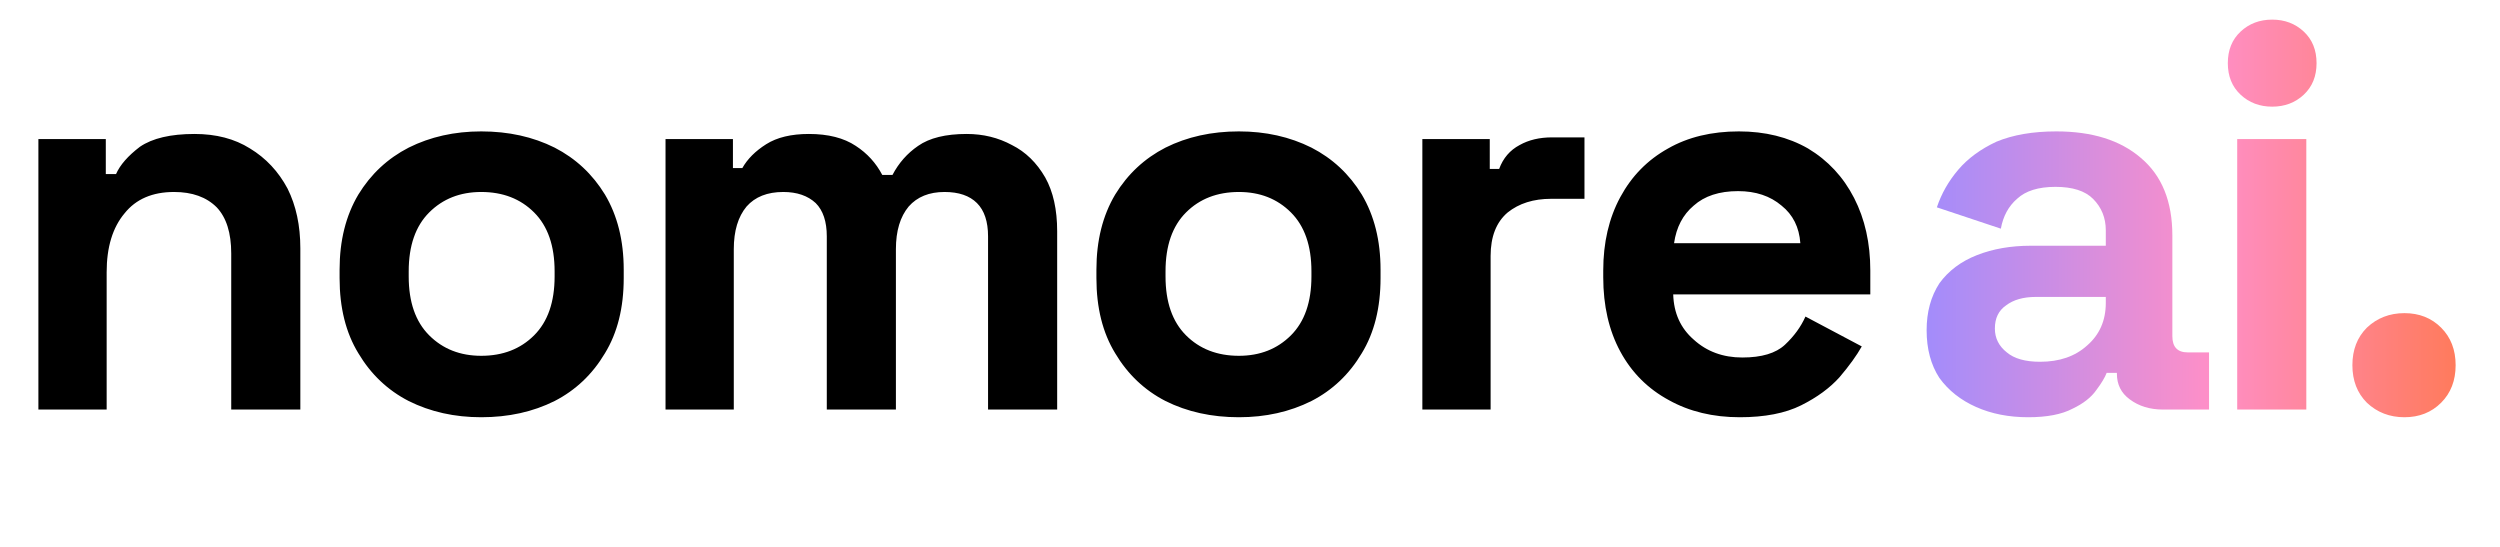
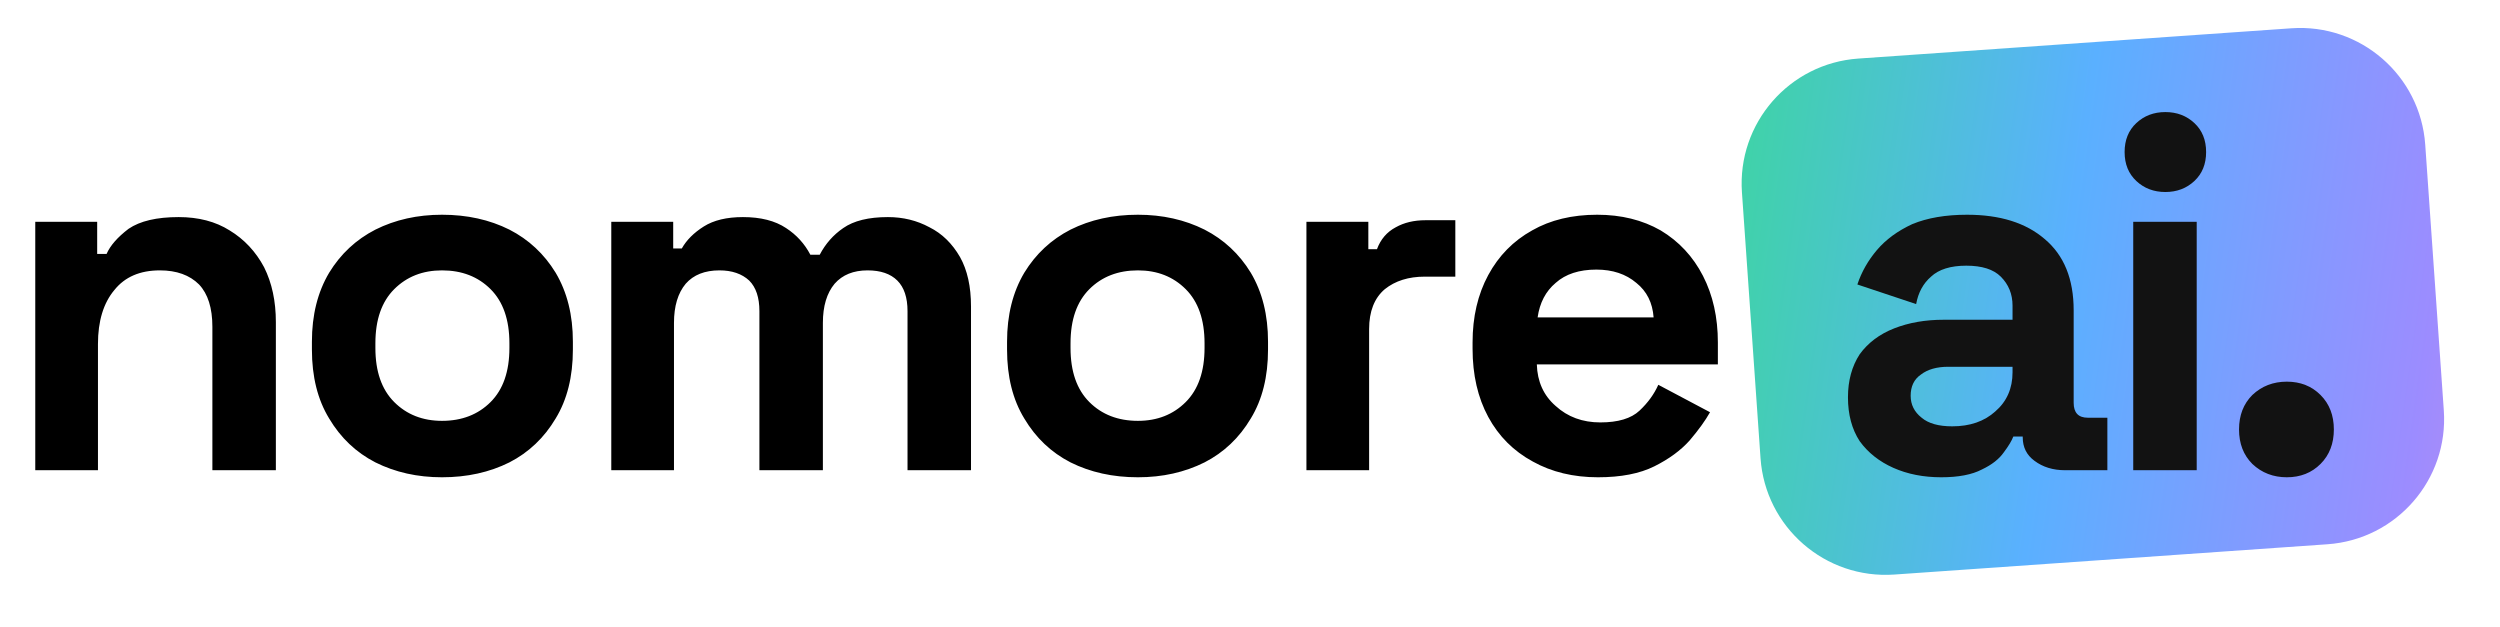
- <svg xmlns="http://www.w3.org/2000/svg" viewBox="0 14 293 64">
+ <svg xmlns="http://www.w3.org/2000/svg" viewBox="0 2 319 80">
  <defs>
-     <linearGradient id="nmai-g" gradientUnits="userSpaceOnUse" x1="223.3" y1="0" x2="288.7" y2="0">
-       <stop offset="0" stop-color="#9C8CFF" />
-       <stop offset=".55" stop-color="#FF8FC7" />
-       <stop offset="1" stop-color="#FF7A59" />
+     <linearGradient id="nmai-g" gradientUnits="userSpaceOnUse" x1="223.3" y1="0" x2="363.2" y2="30" spreadMethod="reflect">
+       <stop offset="0" stop-color="#3DD6A0" />
+       <stop offset=".33" stop-color="#5AB0FF" />
+       <stop offset=".66" stop-color="#9C8CFF" />
+       <stop offset="1" stop-color="#FF8FC7" />
+       <animateTransform attributeName="gradientTransform" type="translate" values="0 0;-105 0;0 0" dur="8s" repeatCount="indefinite" calcMode="spline" keySplines=".45 0 .55 1;.45 0 .55 1" />
    </linearGradient>
  </defs>
  <path d="M12.5 62L4.5 62L4.5 30.3L12.4 30.3L12.4 34.4L13.6 34.4Q14.3 32.8 16.4 31.2Q18.6 29.7 22.8 29.7Q26.6 29.7 29.3 31.4Q32.1 33.1 33.7 36.1Q35.2 39.1 35.2 43.1L35.2 62L27.1 62L27.1 43.7Q27.1 40.1 25.4 38.3Q23.6 36.5 20.4 36.5Q16.6 36.5 14.6 39Q12.5 41.5 12.5 45.9M56.4 62.9Q51.7 62.9 47.9 61Q44.2 59.1 42 55.4Q39.8 51.8 39.8 46.6L39.8 45.6Q39.8 40.5 42 36.8Q44.2 33.2 47.9 31.3Q51.7 29.4 56.4 29.4Q61.2 29.4 65 31.3Q68.7 33.2 70.9 36.8Q73.1 40.5 73.1 45.6L73.1 46.6Q73.1 51.8 70.9 55.4Q68.7 59.1 65 61Q61.2 62.9 56.4 62.9M56.4 55.7Q60.2 55.7 62.6 53.3Q65 50.9 65 46.4L65 45.8Q65 41.3 62.6 38.9Q60.2 36.5 56.4 36.5Q52.7 36.5 50.3 38.9Q47.9 41.3 47.9 45.8L47.9 46.4Q47.9 50.9 50.3 53.3Q52.7 55.7 56.4 55.7M86 62L78 62L78 30.3L85.9 30.3L85.9 33.7L87 33.7Q87.9 32.1 89.8 30.9Q91.7 29.7 94.8 29.7Q98.2 29.7 100.3 31.1Q102.3 32.4 103.4 34.5L104.6 34.5Q105.7 32.4 107.6 31.1Q109.6 29.7 113.3 29.7Q116.2 29.7 118.6 31Q121 32.2 122.5 34.8Q123.9 37.3 123.9 41.1L123.9 62L115.8 62L115.8 41.7Q115.8 39.1 114.5 37.8Q113.2 36.5 110.7 36.5Q108 36.5 106.5 38.2Q105 40 105 43.2L105 62L96.9 62L96.9 41.7Q96.9 39.1 95.6 37.8Q94.2 36.5 91.8 36.5Q89 36.5 87.5 38.2Q86 40 86 43.2M145.2 62.9Q140.4 62.9 136.6 61Q132.9 59.1 130.7 55.4Q128.5 51.8 128.5 46.6L128.5 45.6Q128.5 40.5 130.7 36.8Q132.9 33.2 136.6 31.3Q140.4 29.4 145.2 29.4Q149.9 29.4 153.7 31.3Q157.4 33.2 159.6 36.8Q161.8 40.5 161.8 45.6L161.8 46.6Q161.8 51.8 159.6 55.4Q157.4 59.1 153.7 61Q149.9 62.9 145.2 62.9M145.2 55.7Q148.9 55.7 151.3 53.3Q153.7 50.9 153.7 46.4L153.7 45.8Q153.7 41.3 151.3 38.9Q148.9 36.5 145.2 36.5Q141.4 36.5 139 38.9Q136.6 41.3 136.6 45.8L136.6 46.4Q136.6 50.9 139 53.3Q141.4 55.7 145.2 55.7M174.7 62L166.7 62L166.7 30.3L174.6 30.3L174.6 33.8L175.7 33.8Q176.4 31.9 178.1 31Q179.7 30.1 181.9 30.1L185.7 30.1L185.7 37.3L181.8 37.3Q178.7 37.3 176.7 38.9Q174.7 40.6 174.7 44M203.9 62.9Q199.2 62.9 195.6 60.9Q191.9 58.9 189.9 55.2Q187.9 51.5 187.9 46.5L187.9 45.7Q187.9 40.8 189.9 37.1Q191.9 33.4 195.5 31.4Q199 29.4 203.8 29.4Q208.4 29.4 211.9 31.4Q215.4 33.5 217.3 37.2Q219.2 40.9 219.2 45.7L219.2 48.5L196.1 48.5Q196.2 51.8 198.5 53.8Q200.8 55.9 204.2 55.9Q207.6 55.9 209.2 54.4Q210.8 52.9 211.6 51.1L218.2 54.6Q217.3 56.2 215.6 58.2Q213.9 60.1 211.1 61.5Q208.3 62.9 203.9 62.9M196.2 42.5L211 42.5Q210.8 39.7 208.8 38.1Q206.8 36.4 203.7 36.4Q200.4 36.4 198.5 38.1Q196.6 39.7 196.2 42.5" fill="currentColor" />
-   <path d="M237.7 62.9Q234.3 62.9 231.6 61.7Q228.9 60.5 227.3 58.3Q225.8 56 225.8 52.7Q225.8 49.5 227.3 47.2Q228.9 45 231.7 43.9Q234.5 42.8 238 42.8L246.8 42.8L246.8 41Q246.8 38.8 245.3 37.3Q243.9 35.9 240.9 35.9Q237.9 35.9 236.4 37.3Q234.9 38.6 234.5 40.8L227 38.3Q227.8 35.9 229.5 33.9Q231.2 31.9 234 30.6Q236.9 29.4 241 29.4Q247.3 29.4 250.9 32.5Q254.6 35.6 254.6 41.6L254.6 53.4Q254.6 55.3 256.4 55.3L258.9 55.3L258.9 62L253.5 62Q251.2 62 249.6 60.8Q248.1 59.7 248.1 57.8L248.1 57.7L246.9 57.7Q246.6 58.5 245.7 59.7Q244.8 61 242.9 61.9Q241 62.9 237.7 62.9M239.1 56.4Q242.5 56.4 244.6 54.5Q246.8 52.6 246.8 49.5L246.8 48.8L238.6 48.8Q236.4 48.8 235.1 49.8Q233.8 50.7 233.8 52.5Q233.8 54.2 235.2 55.3Q236.5 56.4 239.1 56.4M270.3 62L262.2 62L262.2 30.3L270.3 30.3L270.3 62M266.3 26.5Q264.1 26.5 262.6 25.1Q261.1 23.7 261.1 21.4Q261.1 19.1 262.6 17.7Q264.1 16.3 266.3 16.3Q268.5 16.3 270 17.7Q271.5 19.1 271.5 21.4Q271.5 23.7 270 25.1Q268.5 26.5 266.3 26.5M281.8 62.9Q279.2 62.9 277.4 61.2Q275.7 59.5 275.7 56.8Q275.7 54.1 277.4 52.4Q279.2 50.7 281.8 50.7Q284.4 50.7 286.1 52.4Q287.8 54.1 287.8 56.8Q287.8 59.5 286.1 61.2Q284.4 62.9 281.8 62.9" fill="url(#nmai-g)" />
+   <rect x="223.3" y="8" width="87.4" height="66" rx="16" fill="url(#nmai-g)" transform="rotate(-4 259.3 40)" />
+   <path d="M247.7 62.9Q244.3 62.9 241.6 61.7Q238.9 60.5 237.3 58.3Q235.8 56 235.8 52.7Q235.8 49.5 237.3 47.2Q238.9 45 241.7 43.9Q244.5 42.8 248 42.8L256.8 42.8L256.8 41Q256.8 38.8 255.3 37.3Q253.9 35.9 250.9 35.9Q247.9 35.9 246.4 37.3Q244.9 38.6 244.5 40.8L237 38.3Q237.8 35.9 239.5 33.9Q241.2 31.9 244 30.6Q246.9 29.4 251 29.4Q257.3 29.4 260.9 32.5Q264.6 35.6 264.6 41.6L264.6 53.4Q264.6 55.3 266.4 55.3L268.9 55.3L268.9 62L263.5 62Q261.2 62 259.6 60.8Q258.1 59.7 258.1 57.8L258.1 57.7L256.9 57.7Q256.6 58.5 255.7 59.7Q254.8 61 252.9 61.9Q251 62.9 247.7 62.9M249.1 56.4Q252.5 56.4 254.6 54.5Q256.8 52.6 256.8 49.5L256.8 48.8L248.6 48.8Q246.4 48.8 245.1 49.8Q243.8 50.7 243.8 52.5Q243.8 54.2 245.2 55.3Q246.5 56.4 249.1 56.4M280.3 62L272.2 62L272.2 30.3L280.3 30.3L280.3 62M276.3 26.5Q274.1 26.5 272.6 25.1Q271.1 23.7 271.1 21.4Q271.1 19.1 272.6 17.7Q274.1 16.3 276.3 16.3Q278.5 16.3 280 17.7Q281.5 19.1 281.5 21.4Q281.5 23.7 280 25.1Q278.5 26.5 276.3 26.5M291.8 62.9Q289.2 62.9 287.4 61.2Q285.7 59.5 285.7 56.8Q285.7 54.1 287.4 52.4Q289.2 50.7 291.8 50.7Q294.4 50.7 296.1 52.4Q297.8 54.1 297.8 56.8Q297.8 59.5 296.1 61.2Q294.4 62.9 291.8 62.9" fill="#121212" />
</svg>
